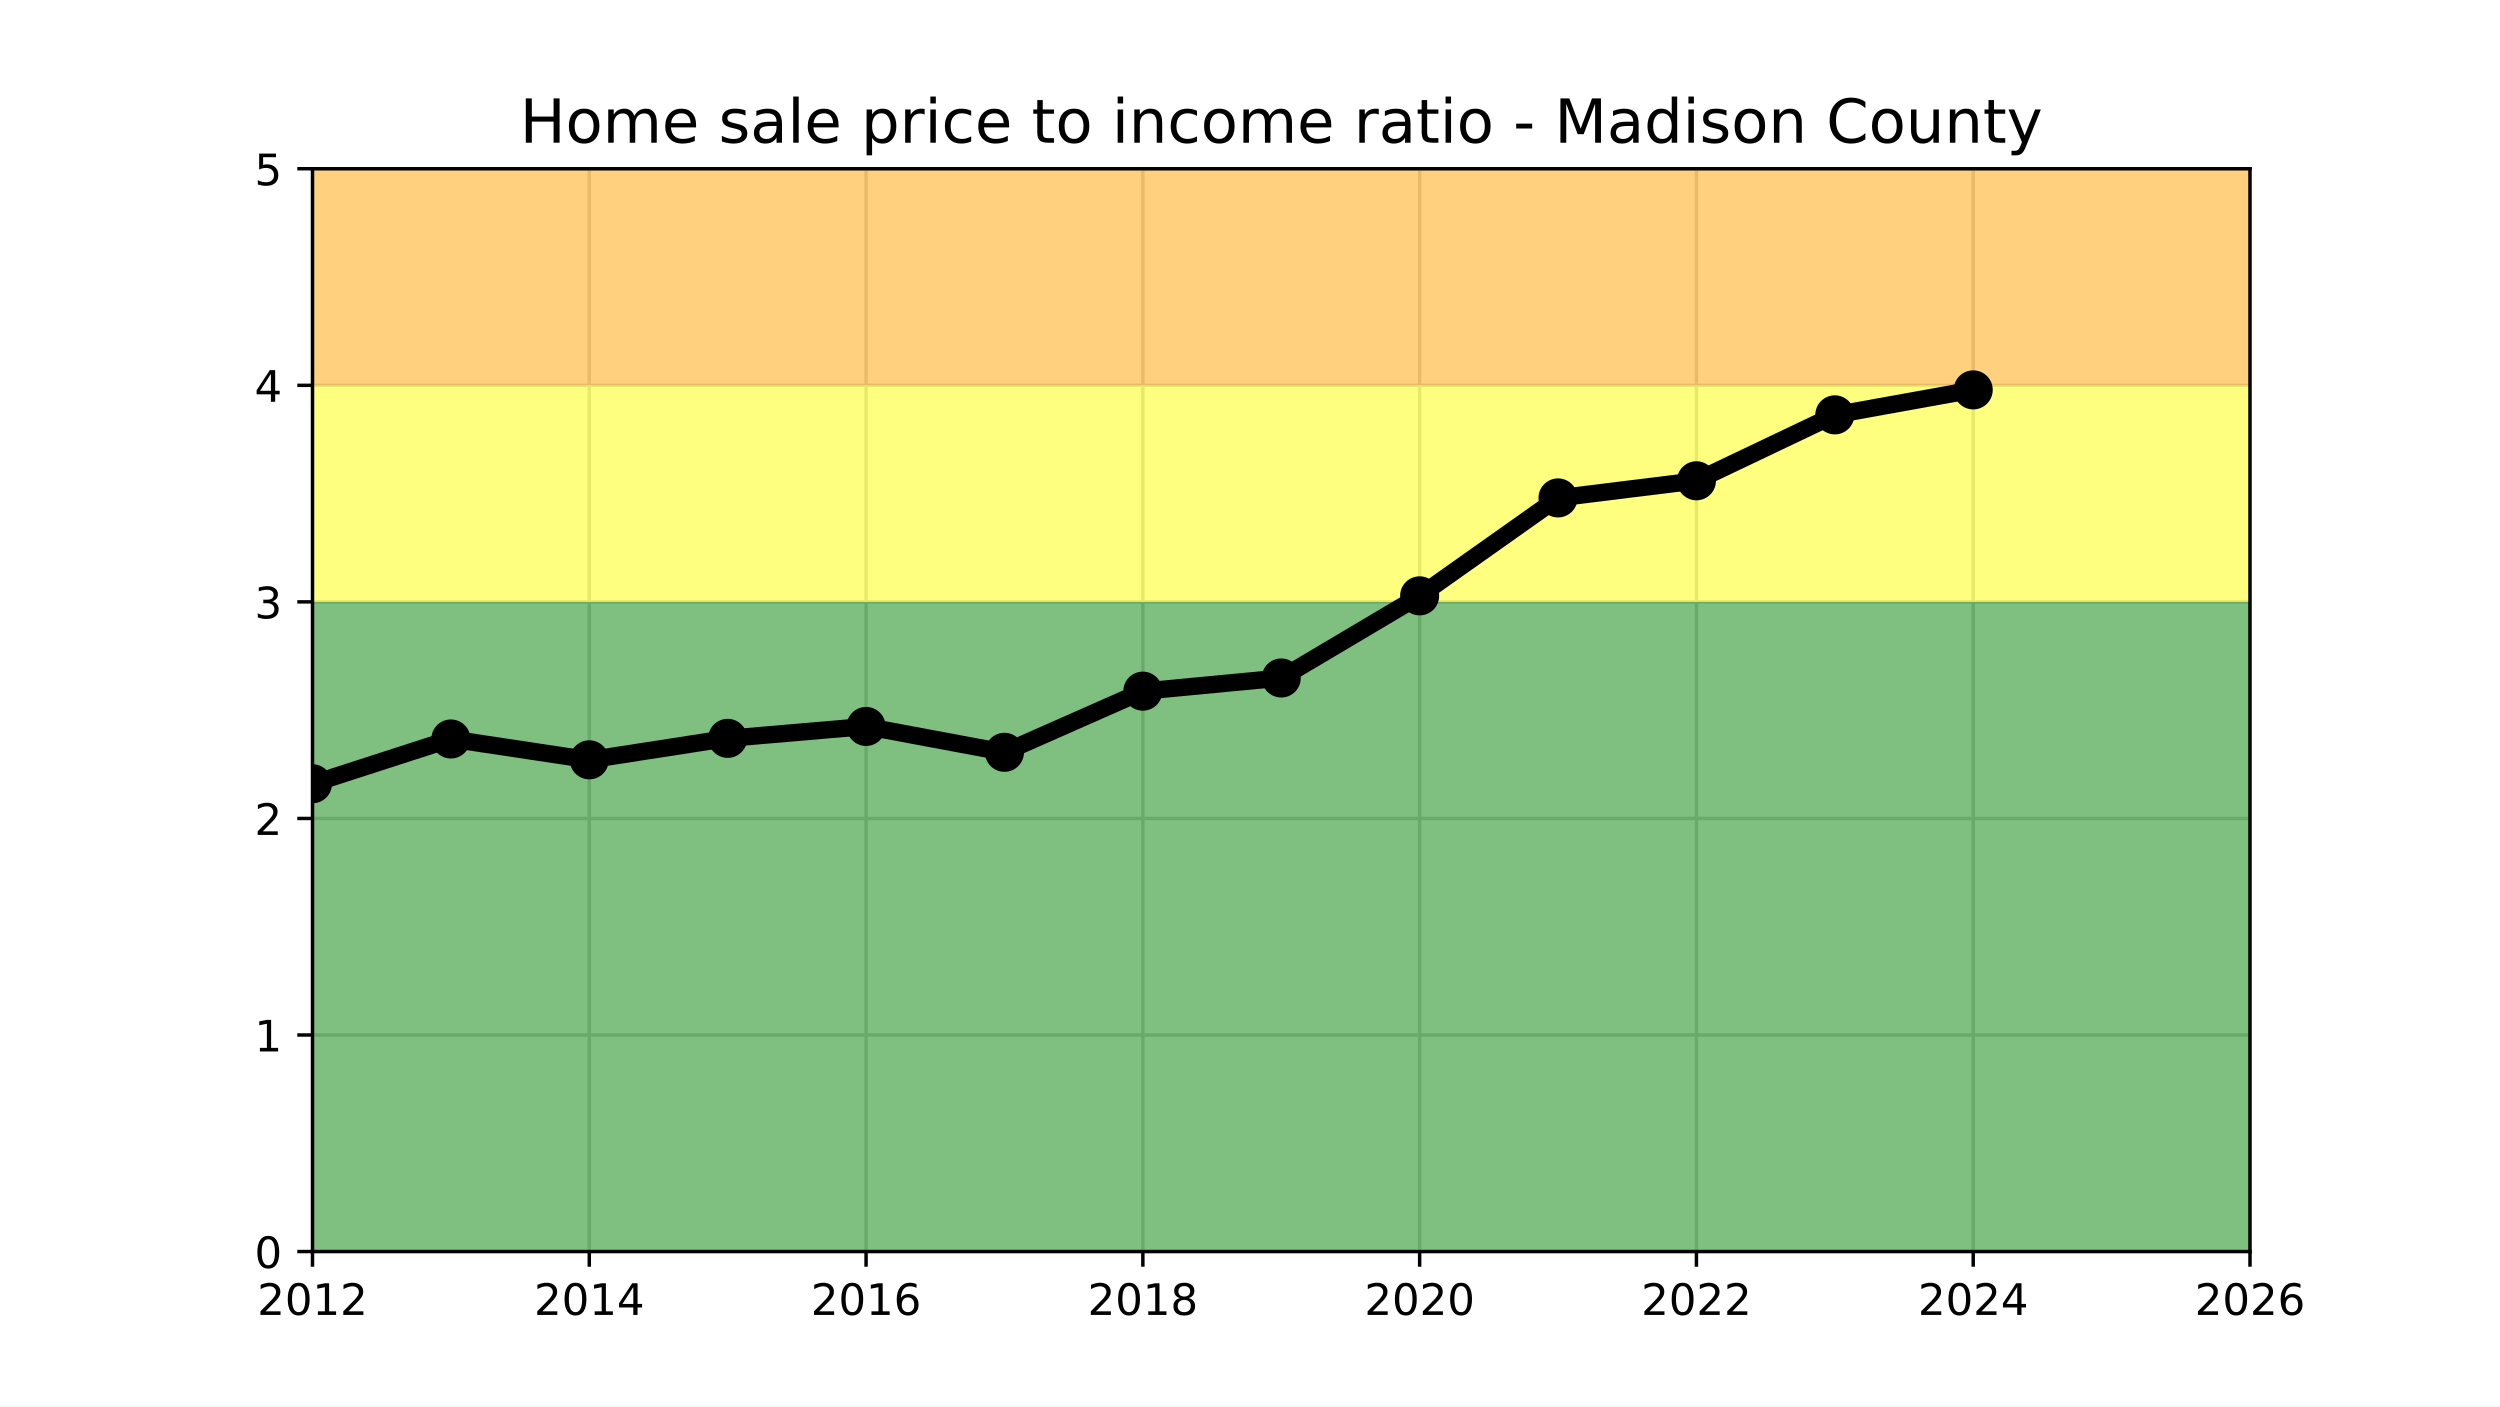
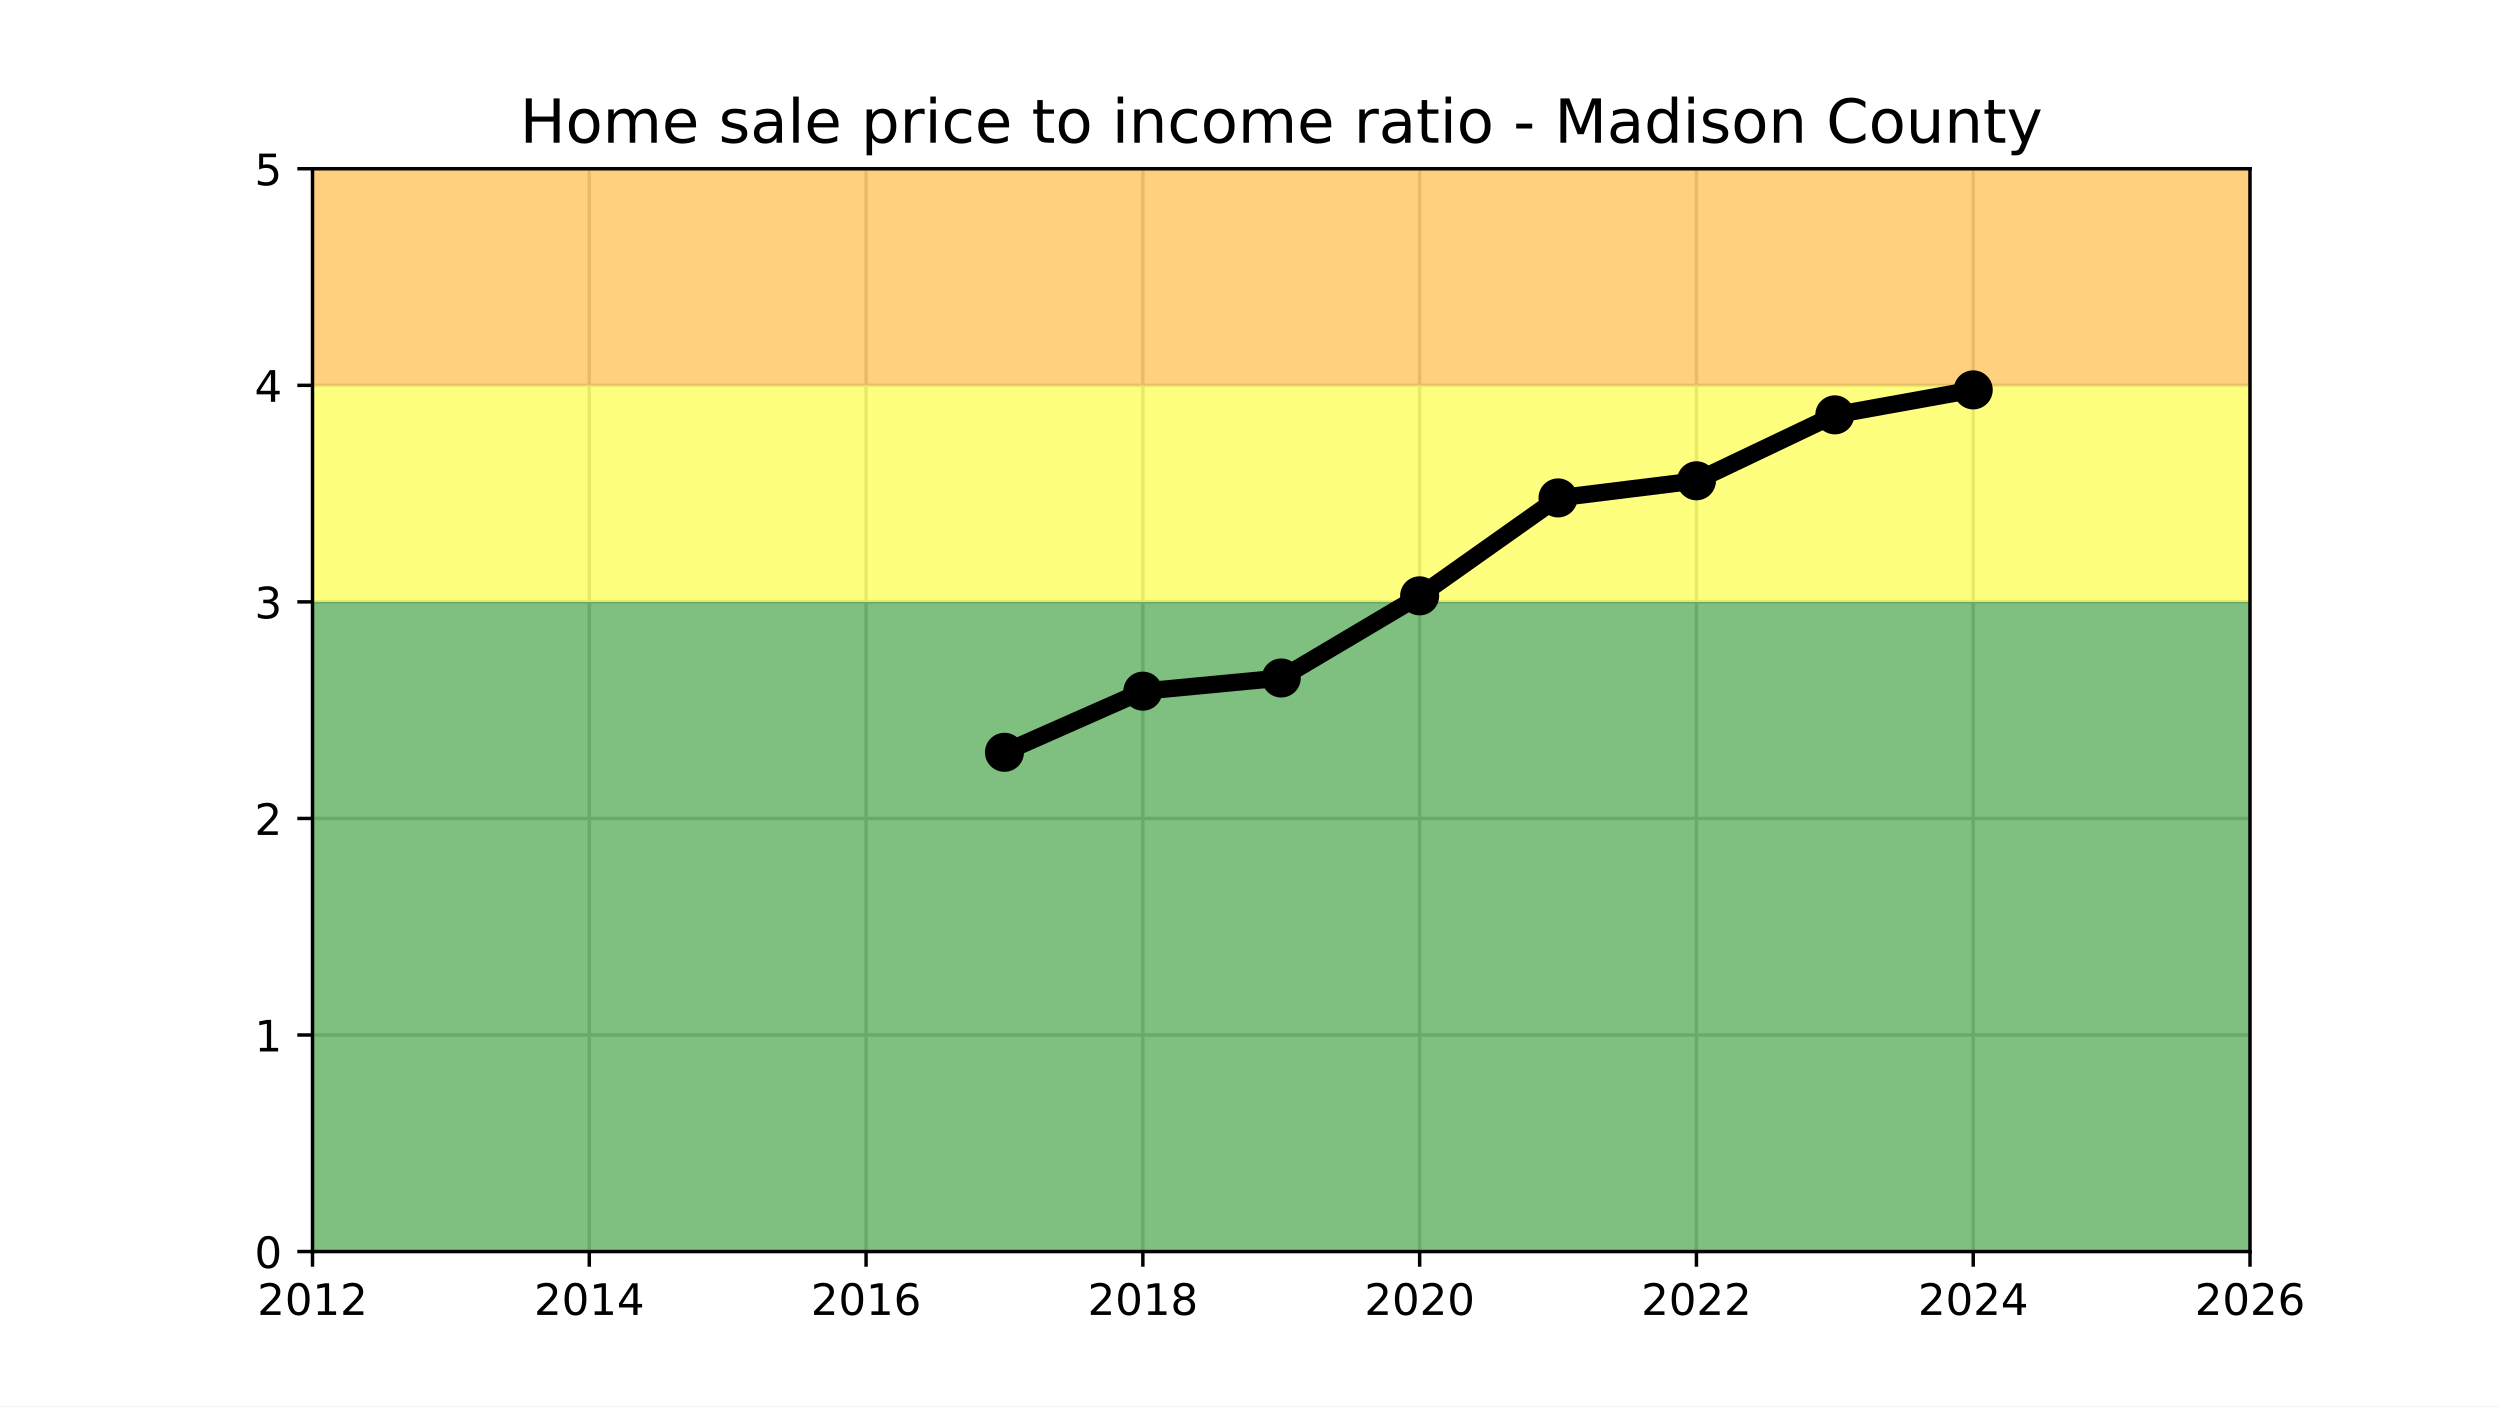
<svg xmlns="http://www.w3.org/2000/svg" xmlns:xlink="http://www.w3.org/1999/xlink" width="576pt" height="324pt" viewBox="0 0 576 324" version="1.1">
  <defs>
    <style type="text/css">*{stroke-linejoin: round; stroke-linecap: butt}</style>
  </defs>
  <g id="figure_1">
    <g id="patch_1">
      <path d="M 0 324  L 576 324  L 576 0  L 0 0  z " style="fill: #ffffff" />
    </g>
    <g id="axes_1">
      <g id="patch_2">
        <path d="M 72 288.36  L 518.4 288.36  L 518.4 38.88  L 72 38.88  z " style="fill: #ffffff" />
      </g>
      <g id="matplotlib.axis_1">
        <g id="xtick_1">
          <g id="line2d_1">
-             <path d="M 72 288.36  L 72 38.88  " clip-path="url(#p712f326c59)" style="fill: none; stroke: #d3d3d3; stroke-width: 0.8; stroke-linecap: square" />
+             <path d="M 72 288.36  L 72 38.88  " clip-path="url(#p032b6eb1a2)" style="fill: none; stroke: #d3d3d3; stroke-width: 0.8; stroke-linecap: square" />
          </g>
          <g id="line2d_2">
            <defs>
-               <path id="m6ef4a4541d" d="M 0 0  L 0 3.5  " style="stroke: #000000; stroke-width: 0.8" />
+               <path id="m952e8f6369" d="M 0 0  L 0 3.5  " style="stroke: #000000; stroke-width: 0.8" />
            </defs>
            <g>
-               <use xlink:href="#m6ef4a4541d" x="72" y="288.36" style="stroke: #000000; stroke-width: 0.8" />
+               <use xlink:href="#m952e8f6369" x="72" y="288.36" style="stroke: #000000; stroke-width: 0.8" />
            </g>
          </g>
          <g id="text_1">
            <g transform="translate(59.275 302.9584) scale(0.1 -0.1)">
              <defs>
                <path id="DejaVuSans-32" d="M 1228 531  L 3431 531  L 3431 0  L 469 0  L 469 531  Q 828 903 1448 1529  Q 2069 2156 2228 2338  Q 2531 2678 2651 2914  Q 2772 3150 2772 3378  Q 2772 3750 2511 3984  Q 2250 4219 1831 4219  Q 1534 4219 1204 4116  Q 875 4013 500 3803  L 500 4441  Q 881 4594 1212 4672  Q 1544 4750 1819 4750  Q 2544 4750 2975 4387  Q 3406 4025 3406 3419  Q 3406 3131 3298 2873  Q 3191 2616 2906 2266  Q 2828 2175 2409 1742  Q 1991 1309 1228 531  z " transform="scale(0.015625)" />
                <path id="DejaVuSans-30" d="M 2034 4250  Q 1547 4250 1301 3770  Q 1056 3291 1056 2328  Q 1056 1369 1301 889  Q 1547 409 2034 409  Q 2525 409 2770 889  Q 3016 1369 3016 2328  Q 3016 3291 2770 3770  Q 2525 4250 2034 4250  z M 2034 4750  Q 2819 4750 3233 4129  Q 3647 3509 3647 2328  Q 3647 1150 3233 529  Q 2819 -91 2034 -91  Q 1250 -91 836 529  Q 422 1150 422 2328  Q 422 3509 836 4129  Q 1250 4750 2034 4750  z " transform="scale(0.015625)" />
                <path id="DejaVuSans-31" d="M 794 531  L 1825 531  L 1825 4091  L 703 3866  L 703 4441  L 1819 4666  L 2450 4666  L 2450 531  L 3481 531  L 3481 0  L 794 0  L 794 531  z " transform="scale(0.015625)" />
              </defs>
              <use xlink:href="#DejaVuSans-32" />
              <use xlink:href="#DejaVuSans-30" transform="translate(63.62305 0)" />
              <use xlink:href="#DejaVuSans-31" transform="translate(127.2461 0)" />
              <use xlink:href="#DejaVuSans-32" transform="translate(190.8691 0)" />
            </g>
          </g>
        </g>
        <g id="xtick_2">
          <g id="line2d_3">
-             <path d="M 135.771 288.36  L 135.771 38.88  " clip-path="url(#p712f326c59)" style="fill: none; stroke: #d3d3d3; stroke-width: 0.8; stroke-linecap: square" />
+             <path d="M 135.771 288.36  L 135.771 38.88  " clip-path="url(#p032b6eb1a2)" style="fill: none; stroke: #d3d3d3; stroke-width: 0.8; stroke-linecap: square" />
          </g>
          <g id="line2d_4">
            <g>
-               <use xlink:href="#m6ef4a4541d" x="135.771" y="288.36" style="stroke: #000000; stroke-width: 0.8" />
+               <use xlink:href="#m952e8f6369" x="135.771" y="288.36" style="stroke: #000000; stroke-width: 0.8" />
            </g>
          </g>
          <g id="text_2">
            <g transform="translate(123.0464 302.9584) scale(0.1 -0.1)">
              <defs>
                <path id="DejaVuSans-34" d="M 2419 4116  L 825 1625  L 2419 1625  L 2419 4116  z M 2253 4666  L 3047 4666  L 3047 1625  L 3713 1625  L 3713 1100  L 3047 1100  L 3047 0  L 2419 0  L 2419 1100  L 313 1100  L 313 1709  L 2253 4666  z " transform="scale(0.015625)" />
              </defs>
              <use xlink:href="#DejaVuSans-32" />
              <use xlink:href="#DejaVuSans-30" transform="translate(63.62305 0)" />
              <use xlink:href="#DejaVuSans-31" transform="translate(127.2461 0)" />
              <use xlink:href="#DejaVuSans-34" transform="translate(190.8691 0)" />
            </g>
          </g>
        </g>
        <g id="xtick_3">
          <g id="line2d_5">
-             <path d="M 199.543 288.36  L 199.543 38.88  " clip-path="url(#p712f326c59)" style="fill: none; stroke: #d3d3d3; stroke-width: 0.8; stroke-linecap: square" />
+             <path d="M 199.543 288.36  L 199.543 38.88  " clip-path="url(#p032b6eb1a2)" style="fill: none; stroke: #d3d3d3; stroke-width: 0.8; stroke-linecap: square" />
          </g>
          <g id="line2d_6">
            <g>
-               <use xlink:href="#m6ef4a4541d" x="199.543" y="288.36" style="stroke: #000000; stroke-width: 0.8" />
+               <use xlink:href="#m952e8f6369" x="199.543" y="288.36" style="stroke: #000000; stroke-width: 0.8" />
            </g>
          </g>
          <g id="text_3">
            <g transform="translate(186.8179 302.9584) scale(0.1 -0.1)">
              <defs>
                <path id="DejaVuSans-36" d="M 2113 2584  Q 1688 2584 1439 2293  Q 1191 2003 1191 1497  Q 1191 994 1439 701  Q 1688 409 2113 409  Q 2538 409 2786 701  Q 3034 994 3034 1497  Q 3034 2003 2786 2293  Q 2538 2584 2113 2584  z M 3366 4563  L 3366 3988  Q 3128 4100 2886 4159  Q 2644 4219 2406 4219  Q 1781 4219 1451 3797  Q 1122 3375 1075 2522  Q 1259 2794 1537 2939  Q 1816 3084 2150 3084  Q 2853 3084 3261 2657  Q 3669 2231 3669 1497  Q 3669 778 3244 343  Q 2819 -91 2113 -91  Q 1303 -91 875 529  Q 447 1150 447 2328  Q 447 3434 972 4092  Q 1497 4750 2381 4750  Q 2619 4750 2861 4703  Q 3103 4656 3366 4563  z " transform="scale(0.015625)" />
              </defs>
              <use xlink:href="#DejaVuSans-32" />
              <use xlink:href="#DejaVuSans-30" transform="translate(63.62305 0)" />
              <use xlink:href="#DejaVuSans-31" transform="translate(127.2461 0)" />
              <use xlink:href="#DejaVuSans-36" transform="translate(190.8691 0)" />
            </g>
          </g>
        </g>
        <g id="xtick_4">
          <g id="line2d_7">
-             <path d="M 263.314 288.36  L 263.314 38.88  " clip-path="url(#p712f326c59)" style="fill: none; stroke: #d3d3d3; stroke-width: 0.8; stroke-linecap: square" />
+             <path d="M 263.314 288.36  L 263.314 38.88  " clip-path="url(#p032b6eb1a2)" style="fill: none; stroke: #d3d3d3; stroke-width: 0.8; stroke-linecap: square" />
          </g>
          <g id="line2d_8">
            <g>
-               <use xlink:href="#m6ef4a4541d" x="263.314" y="288.36" style="stroke: #000000; stroke-width: 0.8" />
+               <use xlink:href="#m952e8f6369" x="263.314" y="288.36" style="stroke: #000000; stroke-width: 0.8" />
            </g>
          </g>
          <g id="text_4">
            <g transform="translate(250.5893 302.9584) scale(0.1 -0.1)">
              <defs>
                <path id="DejaVuSans-38" d="M 2034 2216  Q 1584 2216 1326 1975  Q 1069 1734 1069 1313  Q 1069 891 1326 650  Q 1584 409 2034 409  Q 2484 409 2743 651  Q 3003 894 3003 1313  Q 3003 1734 2745 1975  Q 2488 2216 2034 2216  z M 1403 2484  Q 997 2584 770 2862  Q 544 3141 544 3541  Q 544 4100 942 4425  Q 1341 4750 2034 4750  Q 2731 4750 3128 4425  Q 3525 4100 3525 3541  Q 3525 3141 3298 2862  Q 3072 2584 2669 2484  Q 3125 2378 3379 2068  Q 3634 1759 3634 1313  Q 3634 634 3220 271  Q 2806 -91 2034 -91  Q 1263 -91 848 271  Q 434 634 434 1313  Q 434 1759 690 2068  Q 947 2378 1403 2484  z M 1172 3481  Q 1172 3119 1398 2916  Q 1625 2713 2034 2713  Q 2441 2713 2670 2916  Q 2900 3119 2900 3481  Q 2900 3844 2670 4047  Q 2441 4250 2034 4250  Q 1625 4250 1398 4047  Q 1172 3844 1172 3481  z " transform="scale(0.015625)" />
              </defs>
              <use xlink:href="#DejaVuSans-32" />
              <use xlink:href="#DejaVuSans-30" transform="translate(63.62305 0)" />
              <use xlink:href="#DejaVuSans-31" transform="translate(127.2461 0)" />
              <use xlink:href="#DejaVuSans-38" transform="translate(190.8691 0)" />
            </g>
          </g>
        </g>
        <g id="xtick_5">
          <g id="line2d_9">
-             <path d="M 327.086 288.36  L 327.086 38.88  " clip-path="url(#p712f326c59)" style="fill: none; stroke: #d3d3d3; stroke-width: 0.8; stroke-linecap: square" />
+             <path d="M 327.086 288.36  L 327.086 38.88  " clip-path="url(#p032b6eb1a2)" style="fill: none; stroke: #d3d3d3; stroke-width: 0.8; stroke-linecap: square" />
          </g>
          <g id="line2d_10">
            <g>
-               <use xlink:href="#m6ef4a4541d" x="327.086" y="288.36" style="stroke: #000000; stroke-width: 0.8" />
+               <use xlink:href="#m952e8f6369" x="327.086" y="288.36" style="stroke: #000000; stroke-width: 0.8" />
            </g>
          </g>
          <g id="text_5">
            <g transform="translate(314.3607 302.9584) scale(0.1 -0.1)">
              <use xlink:href="#DejaVuSans-32" />
              <use xlink:href="#DejaVuSans-30" transform="translate(63.62305 0)" />
              <use xlink:href="#DejaVuSans-32" transform="translate(127.2461 0)" />
              <use xlink:href="#DejaVuSans-30" transform="translate(190.8691 0)" />
            </g>
          </g>
        </g>
        <g id="xtick_6">
          <g id="line2d_11">
-             <path d="M 390.857 288.36  L 390.857 38.88  " clip-path="url(#p712f326c59)" style="fill: none; stroke: #d3d3d3; stroke-width: 0.8; stroke-linecap: square" />
+             <path d="M 390.857 288.36  L 390.857 38.88  " clip-path="url(#p032b6eb1a2)" style="fill: none; stroke: #d3d3d3; stroke-width: 0.8; stroke-linecap: square" />
          </g>
          <g id="line2d_12">
            <g>
-               <use xlink:href="#m6ef4a4541d" x="390.857" y="288.36" style="stroke: #000000; stroke-width: 0.8" />
+               <use xlink:href="#m952e8f6369" x="390.857" y="288.36" style="stroke: #000000; stroke-width: 0.8" />
            </g>
          </g>
          <g id="text_6">
            <g transform="translate(378.1321 302.9584) scale(0.1 -0.1)">
              <use xlink:href="#DejaVuSans-32" />
              <use xlink:href="#DejaVuSans-30" transform="translate(63.62305 0)" />
              <use xlink:href="#DejaVuSans-32" transform="translate(127.2461 0)" />
              <use xlink:href="#DejaVuSans-32" transform="translate(190.8691 0)" />
            </g>
          </g>
        </g>
        <g id="xtick_7">
          <g id="line2d_13">
-             <path d="M 454.629 288.36  L 454.629 38.88  " clip-path="url(#p712f326c59)" style="fill: none; stroke: #d3d3d3; stroke-width: 0.8; stroke-linecap: square" />
+             <path d="M 454.629 288.36  L 454.629 38.88  " clip-path="url(#p032b6eb1a2)" style="fill: none; stroke: #d3d3d3; stroke-width: 0.8; stroke-linecap: square" />
          </g>
          <g id="line2d_14">
            <g>
-               <use xlink:href="#m6ef4a4541d" x="454.629" y="288.36" style="stroke: #000000; stroke-width: 0.8" />
+               <use xlink:href="#m952e8f6369" x="454.629" y="288.36" style="stroke: #000000; stroke-width: 0.8" />
            </g>
          </g>
          <g id="text_7">
            <g transform="translate(441.9036 302.9584) scale(0.1 -0.1)">
              <use xlink:href="#DejaVuSans-32" />
              <use xlink:href="#DejaVuSans-30" transform="translate(63.62305 0)" />
              <use xlink:href="#DejaVuSans-32" transform="translate(127.2461 0)" />
              <use xlink:href="#DejaVuSans-34" transform="translate(190.8691 0)" />
            </g>
          </g>
        </g>
        <g id="xtick_8">
          <g id="line2d_15">
-             <path d="M 518.4 288.36  L 518.4 38.88  " clip-path="url(#p712f326c59)" style="fill: none; stroke: #d3d3d3; stroke-width: 0.8; stroke-linecap: square" />
+             <path d="M 518.4 288.36  L 518.4 38.88  " clip-path="url(#p032b6eb1a2)" style="fill: none; stroke: #d3d3d3; stroke-width: 0.8; stroke-linecap: square" />
          </g>
          <g id="line2d_16">
            <g>
-               <use xlink:href="#m6ef4a4541d" x="518.4" y="288.36" style="stroke: #000000; stroke-width: 0.8" />
+               <use xlink:href="#m952e8f6369" x="518.4" y="288.36" style="stroke: #000000; stroke-width: 0.8" />
            </g>
          </g>
          <g id="text_8">
            <g transform="translate(505.675 302.9584) scale(0.1 -0.1)">
              <use xlink:href="#DejaVuSans-32" />
              <use xlink:href="#DejaVuSans-30" transform="translate(63.62305 0)" />
              <use xlink:href="#DejaVuSans-32" transform="translate(127.2461 0)" />
              <use xlink:href="#DejaVuSans-36" transform="translate(190.8691 0)" />
            </g>
          </g>
        </g>
      </g>
      <g id="matplotlib.axis_2">
        <g id="ytick_1">
          <g id="line2d_17">
-             <path d="M 72 288.36  L 518.4 288.36  " clip-path="url(#p712f326c59)" style="fill: none; stroke: #d3d3d3; stroke-width: 0.8; stroke-linecap: square" />
+             <path d="M 72 288.36  L 518.4 288.36  " clip-path="url(#p032b6eb1a2)" style="fill: none; stroke: #d3d3d3; stroke-width: 0.8; stroke-linecap: square" />
          </g>
          <g id="line2d_18">
            <defs>
-               <path id="m38c4e197a6" d="M 0 0  L -3.5 0  " style="stroke: #000000; stroke-width: 0.8" />
+               <path id="md736b1ffff" d="M 0 0  L -3.5 0  " style="stroke: #000000; stroke-width: 0.8" />
            </defs>
            <g>
-               <use xlink:href="#m38c4e197a6" x="72" y="288.36" style="stroke: #000000; stroke-width: 0.8" />
+               <use xlink:href="#md736b1ffff" x="72" y="288.36" style="stroke: #000000; stroke-width: 0.8" />
            </g>
          </g>
          <g id="text_9">
            <g transform="translate(58.6375 292.1592) scale(0.1 -0.1)">
              <use xlink:href="#DejaVuSans-30" />
            </g>
          </g>
        </g>
        <g id="ytick_2">
          <g id="line2d_19">
-             <path d="M 72 238.464  L 518.4 238.464  " clip-path="url(#p712f326c59)" style="fill: none; stroke: #d3d3d3; stroke-width: 0.8; stroke-linecap: square" />
+             <path d="M 72 238.464  L 518.4 238.464  " clip-path="url(#p032b6eb1a2)" style="fill: none; stroke: #d3d3d3; stroke-width: 0.8; stroke-linecap: square" />
          </g>
          <g id="line2d_20">
            <g>
-               <use xlink:href="#m38c4e197a6" x="72" y="238.464" style="stroke: #000000; stroke-width: 0.8" />
+               <use xlink:href="#md736b1ffff" x="72" y="238.464" style="stroke: #000000; stroke-width: 0.8" />
            </g>
          </g>
          <g id="text_10">
            <g transform="translate(58.6375 242.2632) scale(0.1 -0.1)">
              <use xlink:href="#DejaVuSans-31" />
            </g>
          </g>
        </g>
        <g id="ytick_3">
          <g id="line2d_21">
-             <path d="M 72 188.568  L 518.4 188.568  " clip-path="url(#p712f326c59)" style="fill: none; stroke: #d3d3d3; stroke-width: 0.8; stroke-linecap: square" />
+             <path d="M 72 188.568  L 518.4 188.568  " clip-path="url(#p032b6eb1a2)" style="fill: none; stroke: #d3d3d3; stroke-width: 0.8; stroke-linecap: square" />
          </g>
          <g id="line2d_22">
            <g>
-               <use xlink:href="#m38c4e197a6" x="72" y="188.568" style="stroke: #000000; stroke-width: 0.8" />
+               <use xlink:href="#md736b1ffff" x="72" y="188.568" style="stroke: #000000; stroke-width: 0.8" />
            </g>
          </g>
          <g id="text_11">
            <g transform="translate(58.6375 192.3672) scale(0.1 -0.1)">
              <use xlink:href="#DejaVuSans-32" />
            </g>
          </g>
        </g>
        <g id="ytick_4">
          <g id="line2d_23">
-             <path d="M 72 138.672  L 518.4 138.672  " clip-path="url(#p712f326c59)" style="fill: none; stroke: #d3d3d3; stroke-width: 0.8; stroke-linecap: square" />
+             <path d="M 72 138.672  L 518.4 138.672  " clip-path="url(#p032b6eb1a2)" style="fill: none; stroke: #d3d3d3; stroke-width: 0.8; stroke-linecap: square" />
          </g>
          <g id="line2d_24">
            <g>
-               <use xlink:href="#m38c4e197a6" x="72" y="138.672" style="stroke: #000000; stroke-width: 0.8" />
+               <use xlink:href="#md736b1ffff" x="72" y="138.672" style="stroke: #000000; stroke-width: 0.8" />
            </g>
          </g>
          <g id="text_12">
            <g transform="translate(58.6375 142.4712) scale(0.1 -0.1)">
              <defs>
                <path id="DejaVuSans-33" d="M 2597 2516  Q 3050 2419 3304 2112  Q 3559 1806 3559 1356  Q 3559 666 3084 287  Q 2609 -91 1734 -91  Q 1441 -91 1130 -33  Q 819 25 488 141  L 488 750  Q 750 597 1062 519  Q 1375 441 1716 441  Q 2309 441 2620 675  Q 2931 909 2931 1356  Q 2931 1769 2642 2001  Q 2353 2234 1838 2234  L 1294 2234  L 1294 2753  L 1863 2753  Q 2328 2753 2575 2939  Q 2822 3125 2822 3475  Q 2822 3834 2567 4026  Q 2313 4219 1838 4219  Q 1578 4219 1281 4162  Q 984 4106 628 3988  L 628 4550  Q 988 4650 1302 4700  Q 1616 4750 1894 4750  Q 2613 4750 3031 4423  Q 3450 4097 3450 3541  Q 3450 3153 3228 2886  Q 3006 2619 2597 2516  z " transform="scale(0.015625)" />
              </defs>
              <use xlink:href="#DejaVuSans-33" />
            </g>
          </g>
        </g>
        <g id="ytick_5">
          <g id="line2d_25">
-             <path d="M 72 88.776  L 518.4 88.776  " clip-path="url(#p712f326c59)" style="fill: none; stroke: #d3d3d3; stroke-width: 0.8; stroke-linecap: square" />
+             <path d="M 72 88.776  L 518.4 88.776  " clip-path="url(#p032b6eb1a2)" style="fill: none; stroke: #d3d3d3; stroke-width: 0.8; stroke-linecap: square" />
          </g>
          <g id="line2d_26">
            <g>
-               <use xlink:href="#m38c4e197a6" x="72" y="88.776" style="stroke: #000000; stroke-width: 0.8" />
+               <use xlink:href="#md736b1ffff" x="72" y="88.776" style="stroke: #000000; stroke-width: 0.8" />
            </g>
          </g>
          <g id="text_13">
            <g transform="translate(58.6375 92.57522) scale(0.1 -0.1)">
              <use xlink:href="#DejaVuSans-34" />
            </g>
          </g>
        </g>
        <g id="ytick_6">
          <g id="line2d_27">
-             <path d="M 72 38.88  L 518.4 38.88  " clip-path="url(#p712f326c59)" style="fill: none; stroke: #d3d3d3; stroke-width: 0.8; stroke-linecap: square" />
+             <path d="M 72 38.88  L 518.4 38.88  " clip-path="url(#p032b6eb1a2)" style="fill: none; stroke: #d3d3d3; stroke-width: 0.8; stroke-linecap: square" />
          </g>
          <g id="line2d_28">
            <g>
-               <use xlink:href="#m38c4e197a6" x="72" y="38.88" style="stroke: #000000; stroke-width: 0.8" />
+               <use xlink:href="#md736b1ffff" x="72" y="38.88" style="stroke: #000000; stroke-width: 0.8" />
            </g>
          </g>
          <g id="text_14">
            <g transform="translate(58.6375 42.67922) scale(0.1 -0.1)">
              <defs>
                <path id="DejaVuSans-35" d="M 691 4666  L 3169 4666  L 3169 4134  L 1269 4134  L 1269 2991  Q 1406 3038 1543 3061  Q 1681 3084 1819 3084  Q 2600 3084 3056 2656  Q 3513 2228 3513 1497  Q 3513 744 3044 326  Q 2575 -91 1722 -91  Q 1428 -91 1123 -41  Q 819 9 494 109  L 494 744  Q 775 591 1075 516  Q 1375 441 1709 441  Q 2250 441 2565 725  Q 2881 1009 2881 1497  Q 2881 1984 2565 2268  Q 2250 2553 1709 2553  Q 1456 2553 1204 2497  Q 953 2441 691 2322  L 691 4666  z " transform="scale(0.015625)" />
              </defs>
              <use xlink:href="#DejaVuSans-35" />
            </g>
          </g>
        </g>
      </g>
      <g id="FillBetweenPolyCollection_1">
-         <path d="M 72 138.672  L 72 288.36  L 103.886 288.36  L 135.771 288.36  L 167.657 288.36  L 199.543 288.36  L 231.429 288.36  L 263.314 288.36  L 295.2 288.36  L 327.086 288.36  L 358.971 288.36  L 390.857 288.36  L 422.743 288.36  L 454.629 288.36  L 486.514 288.36  L 518.4 288.36  L 518.4 138.672  L 518.4 138.672  L 486.514 138.672  L 454.629 138.672  L 422.743 138.672  L 390.857 138.672  L 358.971 138.672  L 327.086 138.672  L 295.2 138.672  L 263.314 138.672  L 231.429 138.672  L 199.543 138.672  L 167.657 138.672  L 135.771 138.672  L 103.886 138.672  L 72 138.672  z " clip-path="url(#p712f326c59)" style="fill: #008000; fill-opacity: 0.5" />
+         <path d="M 72 138.672  L 72 288.36  L 103.886 288.36  L 135.771 288.36  L 167.657 288.36  L 199.543 288.36  L 231.429 288.36  L 263.314 288.36  L 295.2 288.36  L 327.086 288.36  L 358.971 288.36  L 390.857 288.36  L 422.743 288.36  L 454.629 288.36  L 486.514 288.36  L 518.4 288.36  L 518.4 138.672  L 518.4 138.672  L 486.514 138.672  L 454.629 138.672  L 422.743 138.672  L 390.857 138.672  L 358.971 138.672  L 327.086 138.672  L 295.2 138.672  L 263.314 138.672  L 231.429 138.672  L 199.543 138.672  L 167.657 138.672  L 135.771 138.672  L 103.886 138.672  L 72 138.672  z " clip-path="url(#p032b6eb1a2)" style="fill: #008000; fill-opacity: 0.5" />
      </g>
      <g id="FillBetweenPolyCollection_2">
-         <path d="M 72 88.776  L 72 138.672  L 103.886 138.672  L 135.771 138.672  L 167.657 138.672  L 199.543 138.672  L 231.429 138.672  L 263.314 138.672  L 295.2 138.672  L 327.086 138.672  L 358.971 138.672  L 390.857 138.672  L 422.743 138.672  L 454.629 138.672  L 486.514 138.672  L 518.4 138.672  L 518.4 88.776  L 518.4 88.776  L 486.514 88.776  L 454.629 88.776  L 422.743 88.776  L 390.857 88.776  L 358.971 88.776  L 327.086 88.776  L 295.2 88.776  L 263.314 88.776  L 231.429 88.776  L 199.543 88.776  L 167.657 88.776  L 135.771 88.776  L 103.886 88.776  L 72 88.776  z " clip-path="url(#p712f326c59)" style="fill: #ffff00; fill-opacity: 0.5" />
+         <path d="M 72 88.776  L 72 138.672  L 103.886 138.672  L 135.771 138.672  L 167.657 138.672  L 199.543 138.672  L 231.429 138.672  L 263.314 138.672  L 295.2 138.672  L 327.086 138.672  L 358.971 138.672  L 390.857 138.672  L 422.743 138.672  L 454.629 138.672  L 486.514 138.672  L 518.4 138.672  L 518.4 88.776  L 518.4 88.776  L 486.514 88.776  L 454.629 88.776  L 422.743 88.776  L 390.857 88.776  L 358.971 88.776  L 327.086 88.776  L 295.2 88.776  L 263.314 88.776  L 231.429 88.776  L 199.543 88.776  L 167.657 88.776  L 135.771 88.776  L 103.886 88.776  L 72 88.776  z " clip-path="url(#p032b6eb1a2)" style="fill: #ffff00; fill-opacity: 0.5" />
      </g>
      <g id="FillBetweenPolyCollection_3">
-         <path d="M 72 38.88  L 72 88.776  L 103.886 88.776  L 135.771 88.776  L 167.657 88.776  L 199.543 88.776  L 231.429 88.776  L 263.314 88.776  L 295.2 88.776  L 327.086 88.776  L 358.971 88.776  L 390.857 88.776  L 422.743 88.776  L 454.629 88.776  L 486.514 88.776  L 518.4 88.776  L 518.4 38.88  L 518.4 38.88  L 486.514 38.88  L 454.629 38.88  L 422.743 38.88  L 390.857 38.88  L 358.971 38.88  L 327.086 38.88  L 295.2 38.88  L 263.314 38.88  L 231.429 38.88  L 199.543 38.88  L 167.657 38.88  L 135.771 38.88  L 103.886 38.88  L 72 38.88  z " clip-path="url(#p712f326c59)" style="fill: #ffa500; fill-opacity: 0.5" />
+         <path d="M 72 38.88  L 72 88.776  L 103.886 88.776  L 135.771 88.776  L 167.657 88.776  L 199.543 88.776  L 231.429 88.776  L 263.314 88.776  L 295.2 88.776  L 327.086 88.776  L 358.971 88.776  L 390.857 88.776  L 422.743 88.776  L 454.629 88.776  L 486.514 88.776  L 518.4 88.776  L 518.4 38.88  L 518.4 38.88  L 486.514 38.88  L 454.629 38.88  L 422.743 38.88  L 390.857 38.88  L 358.971 38.88  L 327.086 38.88  L 295.2 38.88  L 263.314 38.88  L 231.429 38.88  L 199.543 38.88  L 167.657 38.88  L 135.771 38.88  L 103.886 38.88  L 72 38.88  z " clip-path="url(#p032b6eb1a2)" style="fill: #ffa500; fill-opacity: 0.5" />
      </g>
      <g id="line2d_29">
-         <path d="M 72 180.575  L 103.886 170.261  L 135.771 175.063  L 167.657 170.119  L 199.543 167.373  L 231.429 173.331  L 263.314 159.242  L 295.2 156.209  L 327.086 137.285  L 358.971 114.722  L 390.857 110.774  L 422.743 95.584  L 454.629 89.83  " clip-path="url(#p712f326c59)" style="fill: none; stroke: #000000; stroke-width: 4; stroke-linecap: square" />
+         <path d="M 231.429 173.331  L 263.314 159.242  L 295.2 156.209  L 327.086 137.285  L 358.971 114.722  L 390.857 110.774  L 422.743 95.584  L 454.629 89.83  " clip-path="url(#p032b6eb1a2)" style="fill: none; stroke: #000000; stroke-width: 4; stroke-linecap: square" />
        <defs>
-           <path id="m733f5535d1" d="M 0 4  C 1.061 4 2.078 3.579 2.828 2.828  C 3.579 2.078 4 1.061 4 0  C 4 -1.061 3.579 -2.078 2.828 -2.828  C 2.078 -3.579 1.061 -4 0 -4  C -1.061 -4 -2.078 -3.579 -2.828 -2.828  C -3.579 -2.078 -4 -1.061 -4 0  C -4 1.061 -3.579 2.078 -2.828 2.828  C -2.078 3.579 -1.061 4 0 4  z " style="stroke: #000000" />
+           <path id="mea6029af4d" d="M 0 4  C 1.061 4 2.078 3.579 2.828 2.828  C 3.579 2.078 4 1.061 4 0  C 4 -1.061 3.579 -2.078 2.828 -2.828  C 2.078 -3.579 1.061 -4 0 -4  C -1.061 -4 -2.078 -3.579 -2.828 -2.828  C -3.579 -2.078 -4 -1.061 -4 0  C -4 1.061 -3.579 2.078 -2.828 2.828  C -2.078 3.579 -1.061 4 0 4  z " style="stroke: #000000" />
        </defs>
-         <g clip-path="url(#p712f326c59)">
-           <use xlink:href="#m733f5535d1" x="72" y="180.575" style="stroke: #000000" />
-           <use xlink:href="#m733f5535d1" x="103.886" y="170.261" style="stroke: #000000" />
-           <use xlink:href="#m733f5535d1" x="135.771" y="175.063" style="stroke: #000000" />
-           <use xlink:href="#m733f5535d1" x="167.657" y="170.119" style="stroke: #000000" />
-           <use xlink:href="#m733f5535d1" x="199.543" y="167.373" style="stroke: #000000" />
-           <use xlink:href="#m733f5535d1" x="231.429" y="173.331" style="stroke: #000000" />
-           <use xlink:href="#m733f5535d1" x="263.314" y="159.242" style="stroke: #000000" />
-           <use xlink:href="#m733f5535d1" x="295.2" y="156.209" style="stroke: #000000" />
-           <use xlink:href="#m733f5535d1" x="327.086" y="137.285" style="stroke: #000000" />
-           <use xlink:href="#m733f5535d1" x="358.971" y="114.722" style="stroke: #000000" />
-           <use xlink:href="#m733f5535d1" x="390.857" y="110.774" style="stroke: #000000" />
-           <use xlink:href="#m733f5535d1" x="422.743" y="95.584" style="stroke: #000000" />
-           <use xlink:href="#m733f5535d1" x="454.629" y="89.83" style="stroke: #000000" />
+         <g clip-path="url(#p032b6eb1a2)">
+           <use xlink:href="#mea6029af4d" x="231.429" y="173.331" style="stroke: #000000" />
+           <use xlink:href="#mea6029af4d" x="263.314" y="159.242" style="stroke: #000000" />
+           <use xlink:href="#mea6029af4d" x="295.2" y="156.209" style="stroke: #000000" />
+           <use xlink:href="#mea6029af4d" x="327.086" y="137.285" style="stroke: #000000" />
+           <use xlink:href="#mea6029af4d" x="358.971" y="114.722" style="stroke: #000000" />
+           <use xlink:href="#mea6029af4d" x="390.857" y="110.774" style="stroke: #000000" />
+           <use xlink:href="#mea6029af4d" x="422.743" y="95.584" style="stroke: #000000" />
+           <use xlink:href="#mea6029af4d" x="454.629" y="89.83" style="stroke: #000000" />
        </g>
      </g>
      <g id="patch_3">
        <path d="M 72 288.36  L 72 38.88  " style="fill: none; stroke: #000000; stroke-width: 0.8; stroke-linejoin: miter; stroke-linecap: square" />
      </g>
      <g id="patch_4">
        <path d="M 518.4 288.36  L 518.4 38.88  " style="fill: none; stroke: #000000; stroke-width: 0.8; stroke-linejoin: miter; stroke-linecap: square" />
      </g>
      <g id="patch_5">
        <path d="M 72 288.36  L 518.4 288.36  " style="fill: none; stroke: #000000; stroke-width: 0.8; stroke-linejoin: miter; stroke-linecap: square" />
      </g>
      <g id="patch_6">
        <path d="M 72 38.88  L 518.4 38.88  " style="fill: none; stroke: #000000; stroke-width: 0.8; stroke-linejoin: miter; stroke-linecap: square" />
      </g>
      <g id="text_15">
        <g transform="translate(119.7734 32.88) scale(0.14 -0.14)">
          <defs>
            <path id="DejaVuSans-48" d="M 628 4666  L 1259 4666  L 1259 2753  L 3553 2753  L 3553 4666  L 4184 4666  L 4184 0  L 3553 0  L 3553 2222  L 1259 2222  L 1259 0  L 628 0  L 628 4666  z " transform="scale(0.015625)" />
            <path id="DejaVuSans-6f" d="M 1959 3097  Q 1497 3097 1228 2736  Q 959 2375 959 1747  Q 959 1119 1226 758  Q 1494 397 1959 397  Q 2419 397 2687 759  Q 2956 1122 2956 1747  Q 2956 2369 2687 2733  Q 2419 3097 1959 3097  z M 1959 3584  Q 2709 3584 3137 3096  Q 3566 2609 3566 1747  Q 3566 888 3137 398  Q 2709 -91 1959 -91  Q 1206 -91 779 398  Q 353 888 353 1747  Q 353 2609 779 3096  Q 1206 3584 1959 3584  z " transform="scale(0.015625)" />
            <path id="DejaVuSans-6d" d="M 3328 2828  Q 3544 3216 3844 3400  Q 4144 3584 4550 3584  Q 5097 3584 5394 3201  Q 5691 2819 5691 2113  L 5691 0  L 5113 0  L 5113 2094  Q 5113 2597 4934 2840  Q 4756 3084 4391 3084  Q 3944 3084 3684 2787  Q 3425 2491 3425 1978  L 3425 0  L 2847 0  L 2847 2094  Q 2847 2600 2669 2842  Q 2491 3084 2119 3084  Q 1678 3084 1418 2786  Q 1159 2488 1159 1978  L 1159 0  L 581 0  L 581 3500  L 1159 3500  L 1159 2956  Q 1356 3278 1631 3431  Q 1906 3584 2284 3584  Q 2666 3584 2933 3390  Q 3200 3197 3328 2828  z " transform="scale(0.015625)" />
            <path id="DejaVuSans-65" d="M 3597 1894  L 3597 1613  L 953 1613  Q 991 1019 1311 708  Q 1631 397 2203 397  Q 2534 397 2845 478  Q 3156 559 3463 722  L 3463 178  Q 3153 47 2828 -22  Q 2503 -91 2169 -91  Q 1331 -91 842 396  Q 353 884 353 1716  Q 353 2575 817 3079  Q 1281 3584 2069 3584  Q 2775 3584 3186 3129  Q 3597 2675 3597 1894  z M 3022 2063  Q 3016 2534 2758 2815  Q 2500 3097 2075 3097  Q 1594 3097 1305 2825  Q 1016 2553 972 2059  L 3022 2063  z " transform="scale(0.015625)" />
            <path id="DejaVuSans-20" transform="scale(0.015625)" />
            <path id="DejaVuSans-73" d="M 2834 3397  L 2834 2853  Q 2591 2978 2328 3040  Q 2066 3103 1784 3103  Q 1356 3103 1142 2972  Q 928 2841 928 2578  Q 928 2378 1081 2264  Q 1234 2150 1697 2047  L 1894 2003  Q 2506 1872 2764 1633  Q 3022 1394 3022 966  Q 3022 478 2636 193  Q 2250 -91 1575 -91  Q 1294 -91 989 -36  Q 684 19 347 128  L 347 722  Q 666 556 975 473  Q 1284 391 1588 391  Q 1994 391 2212 530  Q 2431 669 2431 922  Q 2431 1156 2273 1281  Q 2116 1406 1581 1522  L 1381 1569  Q 847 1681 609 1914  Q 372 2147 372 2553  Q 372 3047 722 3315  Q 1072 3584 1716 3584  Q 2034 3584 2315 3537  Q 2597 3491 2834 3397  z " transform="scale(0.015625)" />
            <path id="DejaVuSans-61" d="M 2194 1759  Q 1497 1759 1228 1600  Q 959 1441 959 1056  Q 959 750 1161 570  Q 1363 391 1709 391  Q 2188 391 2477 730  Q 2766 1069 2766 1631  L 2766 1759  L 2194 1759  z M 3341 1997  L 3341 0  L 2766 0  L 2766 531  Q 2569 213 2275 61  Q 1981 -91 1556 -91  Q 1019 -91 701 211  Q 384 513 384 1019  Q 384 1609 779 1909  Q 1175 2209 1959 2209  L 2766 2209  L 2766 2266  Q 2766 2663 2505 2880  Q 2244 3097 1772 3097  Q 1472 3097 1187 3025  Q 903 2953 641 2809  L 641 3341  Q 956 3463 1253 3523  Q 1550 3584 1831 3584  Q 2591 3584 2966 3190  Q 3341 2797 3341 1997  z " transform="scale(0.015625)" />
            <path id="DejaVuSans-6c" d="M 603 4863  L 1178 4863  L 1178 0  L 603 0  L 603 4863  z " transform="scale(0.015625)" />
            <path id="DejaVuSans-70" d="M 1159 525  L 1159 -1331  L 581 -1331  L 581 3500  L 1159 3500  L 1159 2969  Q 1341 3281 1617 3432  Q 1894 3584 2278 3584  Q 2916 3584 3314 3078  Q 3713 2572 3713 1747  Q 3713 922 3314 415  Q 2916 -91 2278 -91  Q 1894 -91 1617 61  Q 1341 213 1159 525  z M 3116 1747  Q 3116 2381 2855 2742  Q 2594 3103 2138 3103  Q 1681 3103 1420 2742  Q 1159 2381 1159 1747  Q 1159 1113 1420 752  Q 1681 391 2138 391  Q 2594 391 2855 752  Q 3116 1113 3116 1747  z " transform="scale(0.015625)" />
            <path id="DejaVuSans-72" d="M 2631 2963  Q 2534 3019 2420 3045  Q 2306 3072 2169 3072  Q 1681 3072 1420 2755  Q 1159 2438 1159 1844  L 1159 0  L 581 0  L 581 3500  L 1159 3500  L 1159 2956  Q 1341 3275 1631 3429  Q 1922 3584 2338 3584  Q 2397 3584 2469 3576  Q 2541 3569 2628 3553  L 2631 2963  z " transform="scale(0.015625)" />
            <path id="DejaVuSans-69" d="M 603 3500  L 1178 3500  L 1178 0  L 603 0  L 603 3500  z M 603 4863  L 1178 4863  L 1178 4134  L 603 4134  L 603 4863  z " transform="scale(0.015625)" />
            <path id="DejaVuSans-63" d="M 3122 3366  L 3122 2828  Q 2878 2963 2633 3030  Q 2388 3097 2138 3097  Q 1578 3097 1268 2742  Q 959 2388 959 1747  Q 959 1106 1268 751  Q 1578 397 2138 397  Q 2388 397 2633 464  Q 2878 531 3122 666  L 3122 134  Q 2881 22 2623 -34  Q 2366 -91 2075 -91  Q 1284 -91 818 406  Q 353 903 353 1747  Q 353 2603 823 3093  Q 1294 3584 2113 3584  Q 2378 3584 2631 3529  Q 2884 3475 3122 3366  z " transform="scale(0.015625)" />
            <path id="DejaVuSans-74" d="M 1172 4494  L 1172 3500  L 2356 3500  L 2356 3053  L 1172 3053  L 1172 1153  Q 1172 725 1289 603  Q 1406 481 1766 481  L 2356 481  L 2356 0  L 1766 0  Q 1100 0 847 248  Q 594 497 594 1153  L 594 3053  L 172 3053  L 172 3500  L 594 3500  L 594 4494  L 1172 4494  z " transform="scale(0.015625)" />
            <path id="DejaVuSans-6e" d="M 3513 2113  L 3513 0  L 2938 0  L 2938 2094  Q 2938 2591 2744 2837  Q 2550 3084 2163 3084  Q 1697 3084 1428 2787  Q 1159 2491 1159 1978  L 1159 0  L 581 0  L 581 3500  L 1159 3500  L 1159 2956  Q 1366 3272 1645 3428  Q 1925 3584 2291 3584  Q 2894 3584 3203 3211  Q 3513 2838 3513 2113  z " transform="scale(0.015625)" />
            <path id="DejaVuSans-2d" d="M 313 2009  L 1997 2009  L 1997 1497  L 313 1497  L 313 2009  z " transform="scale(0.015625)" />
            <path id="DejaVuSans-4d" d="M 628 4666  L 1569 4666  L 2759 1491  L 3956 4666  L 4897 4666  L 4897 0  L 4281 0  L 4281 4097  L 3078 897  L 2444 897  L 1241 4097  L 1241 0  L 628 0  L 628 4666  z " transform="scale(0.015625)" />
            <path id="DejaVuSans-64" d="M 2906 2969  L 2906 4863  L 3481 4863  L 3481 0  L 2906 0  L 2906 525  Q 2725 213 2448 61  Q 2172 -91 1784 -91  Q 1150 -91 751 415  Q 353 922 353 1747  Q 353 2572 751 3078  Q 1150 3584 1784 3584  Q 2172 3584 2448 3432  Q 2725 3281 2906 2969  z M 947 1747  Q 947 1113 1208 752  Q 1469 391 1925 391  Q 2381 391 2643 752  Q 2906 1113 2906 1747  Q 2906 2381 2643 2742  Q 2381 3103 1925 3103  Q 1469 3103 1208 2742  Q 947 2381 947 1747  z " transform="scale(0.015625)" />
            <path id="DejaVuSans-43" d="M 4122 4306  L 4122 3641  Q 3803 3938 3442 4084  Q 3081 4231 2675 4231  Q 1875 4231 1450 3742  Q 1025 3253 1025 2328  Q 1025 1406 1450 917  Q 1875 428 2675 428  Q 3081 428 3442 575  Q 3803 722 4122 1019  L 4122 359  Q 3791 134 3420 21  Q 3050 -91 2638 -91  Q 1578 -91 968 557  Q 359 1206 359 2328  Q 359 3453 968 4101  Q 1578 4750 2638 4750  Q 3056 4750 3426 4639  Q 3797 4528 4122 4306  z " transform="scale(0.015625)" />
            <path id="DejaVuSans-75" d="M 544 1381  L 544 3500  L 1119 3500  L 1119 1403  Q 1119 906 1312 657  Q 1506 409 1894 409  Q 2359 409 2629 706  Q 2900 1003 2900 1516  L 2900 3500  L 3475 3500  L 3475 0  L 2900 0  L 2900 538  Q 2691 219 2414 64  Q 2138 -91 1772 -91  Q 1169 -91 856 284  Q 544 659 544 1381  z M 1991 3584  L 1991 3584  z " transform="scale(0.015625)" />
            <path id="DejaVuSans-79" d="M 2059 -325  Q 1816 -950 1584 -1140  Q 1353 -1331 966 -1331  L 506 -1331  L 506 -850  L 844 -850  Q 1081 -850 1212 -737  Q 1344 -625 1503 -206  L 1606 56  L 191 3500  L 800 3500  L 1894 763  L 2988 3500  L 3597 3500  L 2059 -325  z " transform="scale(0.015625)" />
          </defs>
          <use xlink:href="#DejaVuSans-48" />
          <use xlink:href="#DejaVuSans-6f" transform="translate(75.19531 0)" />
          <use xlink:href="#DejaVuSans-6d" transform="translate(136.377 0)" />
          <use xlink:href="#DejaVuSans-65" transform="translate(233.7891 0)" />
          <use xlink:href="#DejaVuSans-20" transform="translate(295.3125 0)" />
          <use xlink:href="#DejaVuSans-73" transform="translate(327.0996 0)" />
          <use xlink:href="#DejaVuSans-61" transform="translate(379.1992 0)" />
          <use xlink:href="#DejaVuSans-6c" transform="translate(440.4785 0)" />
          <use xlink:href="#DejaVuSans-65" transform="translate(468.2617 0)" />
          <use xlink:href="#DejaVuSans-20" transform="translate(529.7852 0)" />
          <use xlink:href="#DejaVuSans-70" transform="translate(561.5723 0)" />
          <use xlink:href="#DejaVuSans-72" transform="translate(625.0488 0)" />
          <use xlink:href="#DejaVuSans-69" transform="translate(666.1621 0)" />
          <use xlink:href="#DejaVuSans-63" transform="translate(693.9453 0)" />
          <use xlink:href="#DejaVuSans-65" transform="translate(748.9258 0)" />
          <use xlink:href="#DejaVuSans-20" transform="translate(810.4492 0)" />
          <use xlink:href="#DejaVuSans-74" transform="translate(842.2363 0)" />
          <use xlink:href="#DejaVuSans-6f" transform="translate(881.4453 0)" />
          <use xlink:href="#DejaVuSans-20" transform="translate(942.627 0)" />
          <use xlink:href="#DejaVuSans-69" transform="translate(974.4141 0)" />
          <use xlink:href="#DejaVuSans-6e" transform="translate(1002.197 0)" />
          <use xlink:href="#DejaVuSans-63" transform="translate(1065.576 0)" />
          <use xlink:href="#DejaVuSans-6f" transform="translate(1120.557 0)" />
          <use xlink:href="#DejaVuSans-6d" transform="translate(1181.738 0)" />
          <use xlink:href="#DejaVuSans-65" transform="translate(1279.15 0)" />
          <use xlink:href="#DejaVuSans-20" transform="translate(1340.674 0)" />
          <use xlink:href="#DejaVuSans-72" transform="translate(1372.461 0)" />
          <use xlink:href="#DejaVuSans-61" transform="translate(1413.574 0)" />
          <use xlink:href="#DejaVuSans-74" transform="translate(1474.854 0)" />
          <use xlink:href="#DejaVuSans-69" transform="translate(1514.062 0)" />
          <use xlink:href="#DejaVuSans-6f" transform="translate(1541.846 0)" />
          <use xlink:href="#DejaVuSans-20" transform="translate(1603.027 0)" />
          <use xlink:href="#DejaVuSans-2d" transform="translate(1634.814 0)" />
          <use xlink:href="#DejaVuSans-20" transform="translate(1670.898 0)" />
          <use xlink:href="#DejaVuSans-4d" transform="translate(1702.686 0)" />
          <use xlink:href="#DejaVuSans-61" transform="translate(1788.965 0)" />
          <use xlink:href="#DejaVuSans-64" transform="translate(1850.244 0)" />
          <use xlink:href="#DejaVuSans-69" transform="translate(1913.721 0)" />
          <use xlink:href="#DejaVuSans-73" transform="translate(1941.504 0)" />
          <use xlink:href="#DejaVuSans-6f" transform="translate(1993.604 0)" />
          <use xlink:href="#DejaVuSans-6e" transform="translate(2054.785 0)" />
          <use xlink:href="#DejaVuSans-20" transform="translate(2118.164 0)" />
          <use xlink:href="#DejaVuSans-43" transform="translate(2149.951 0)" />
          <use xlink:href="#DejaVuSans-6f" transform="translate(2219.775 0)" />
          <use xlink:href="#DejaVuSans-75" transform="translate(2280.957 0)" />
          <use xlink:href="#DejaVuSans-6e" transform="translate(2344.336 0)" />
          <use xlink:href="#DejaVuSans-74" transform="translate(2407.715 0)" />
          <use xlink:href="#DejaVuSans-79" transform="translate(2446.924 0)" />
        </g>
      </g>
    </g>
  </g>
  <defs>
-     <clipPath id="p712f326c59">
+     <clipPath id="p032b6eb1a2">
      <rect x="72" y="38.88" width="446.4" height="249.48" />
    </clipPath>
  </defs>
</svg>
